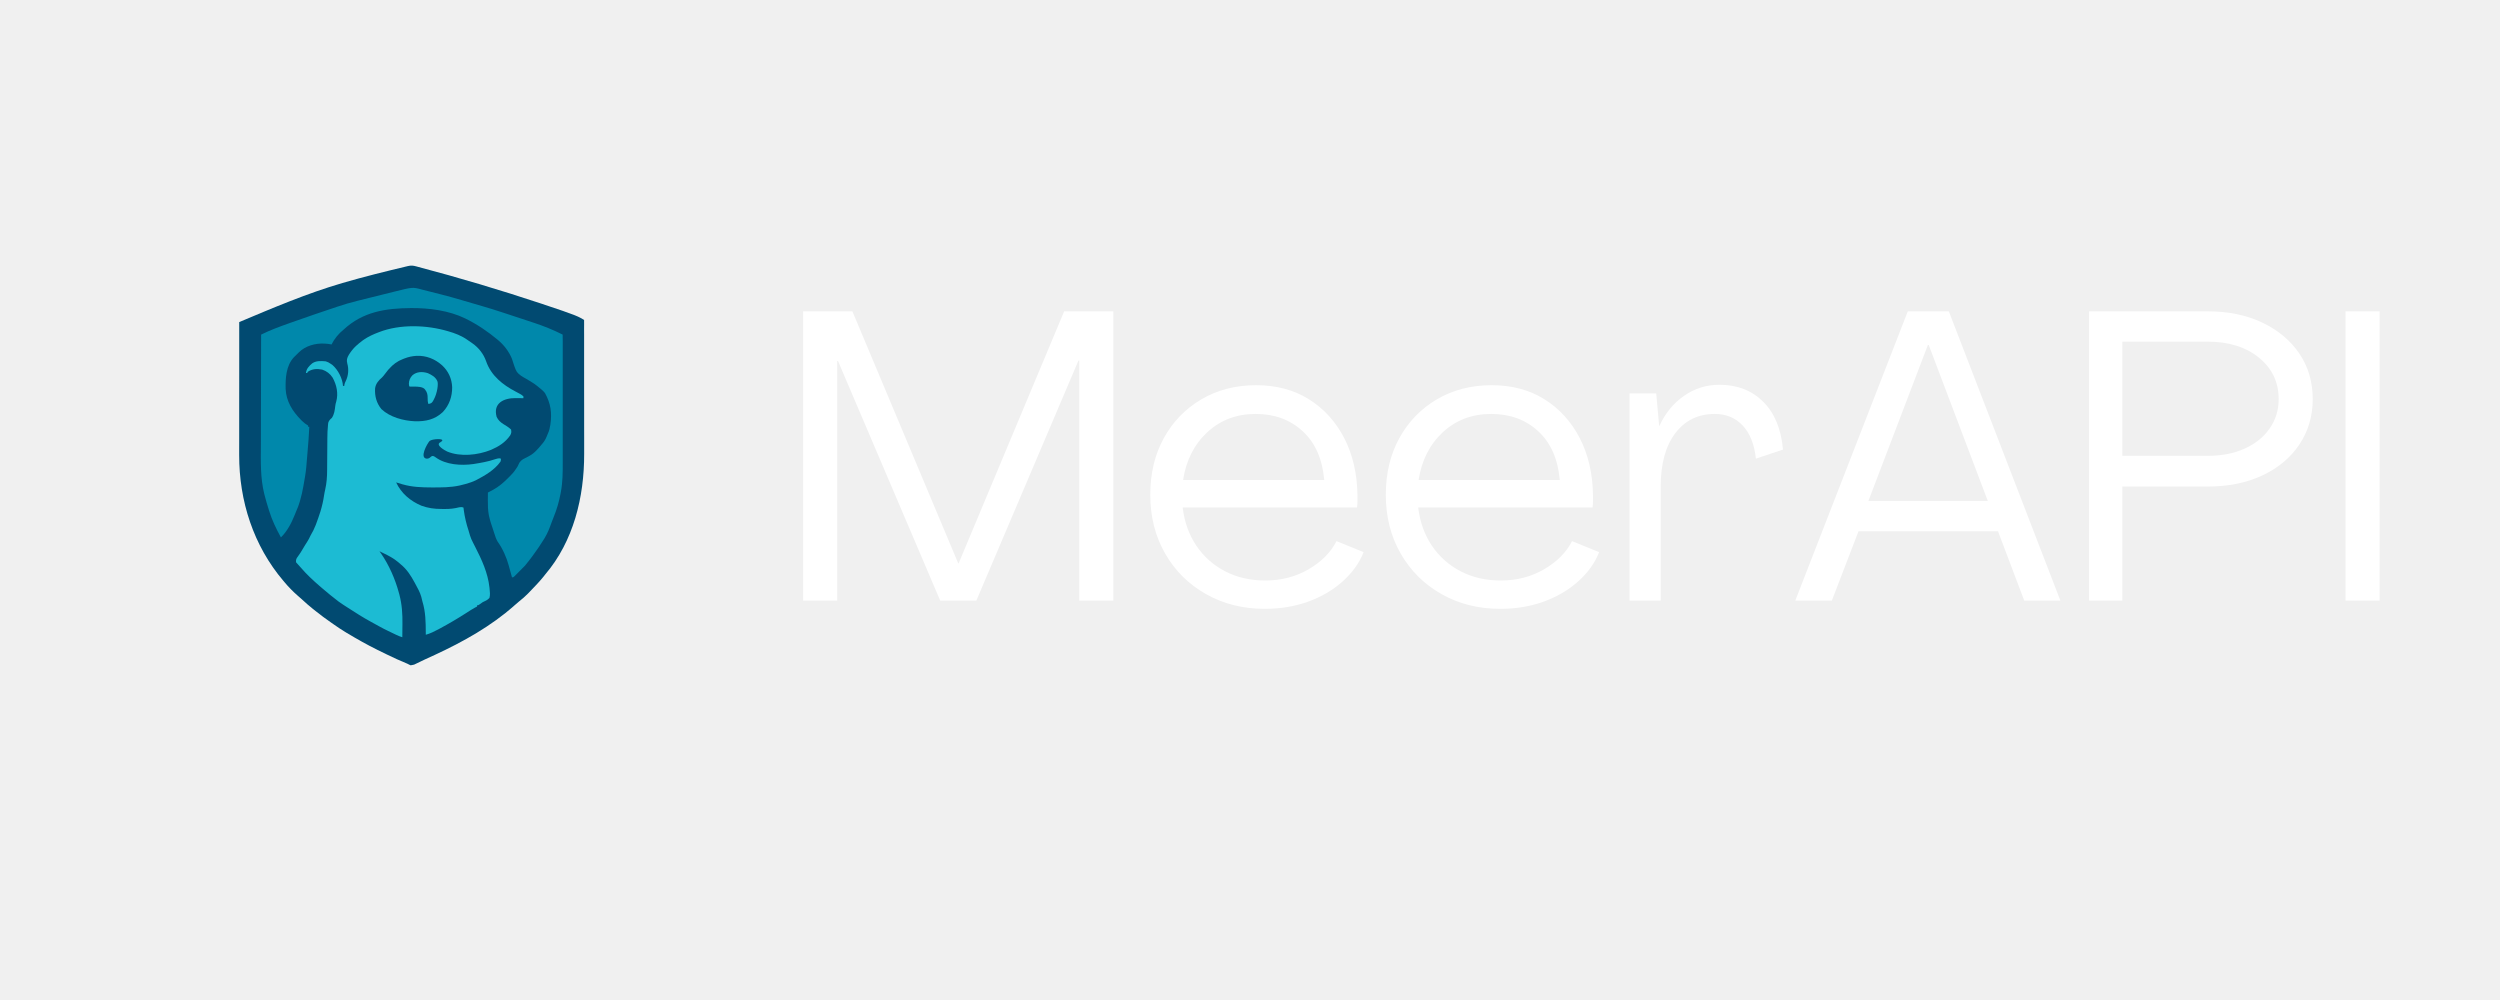
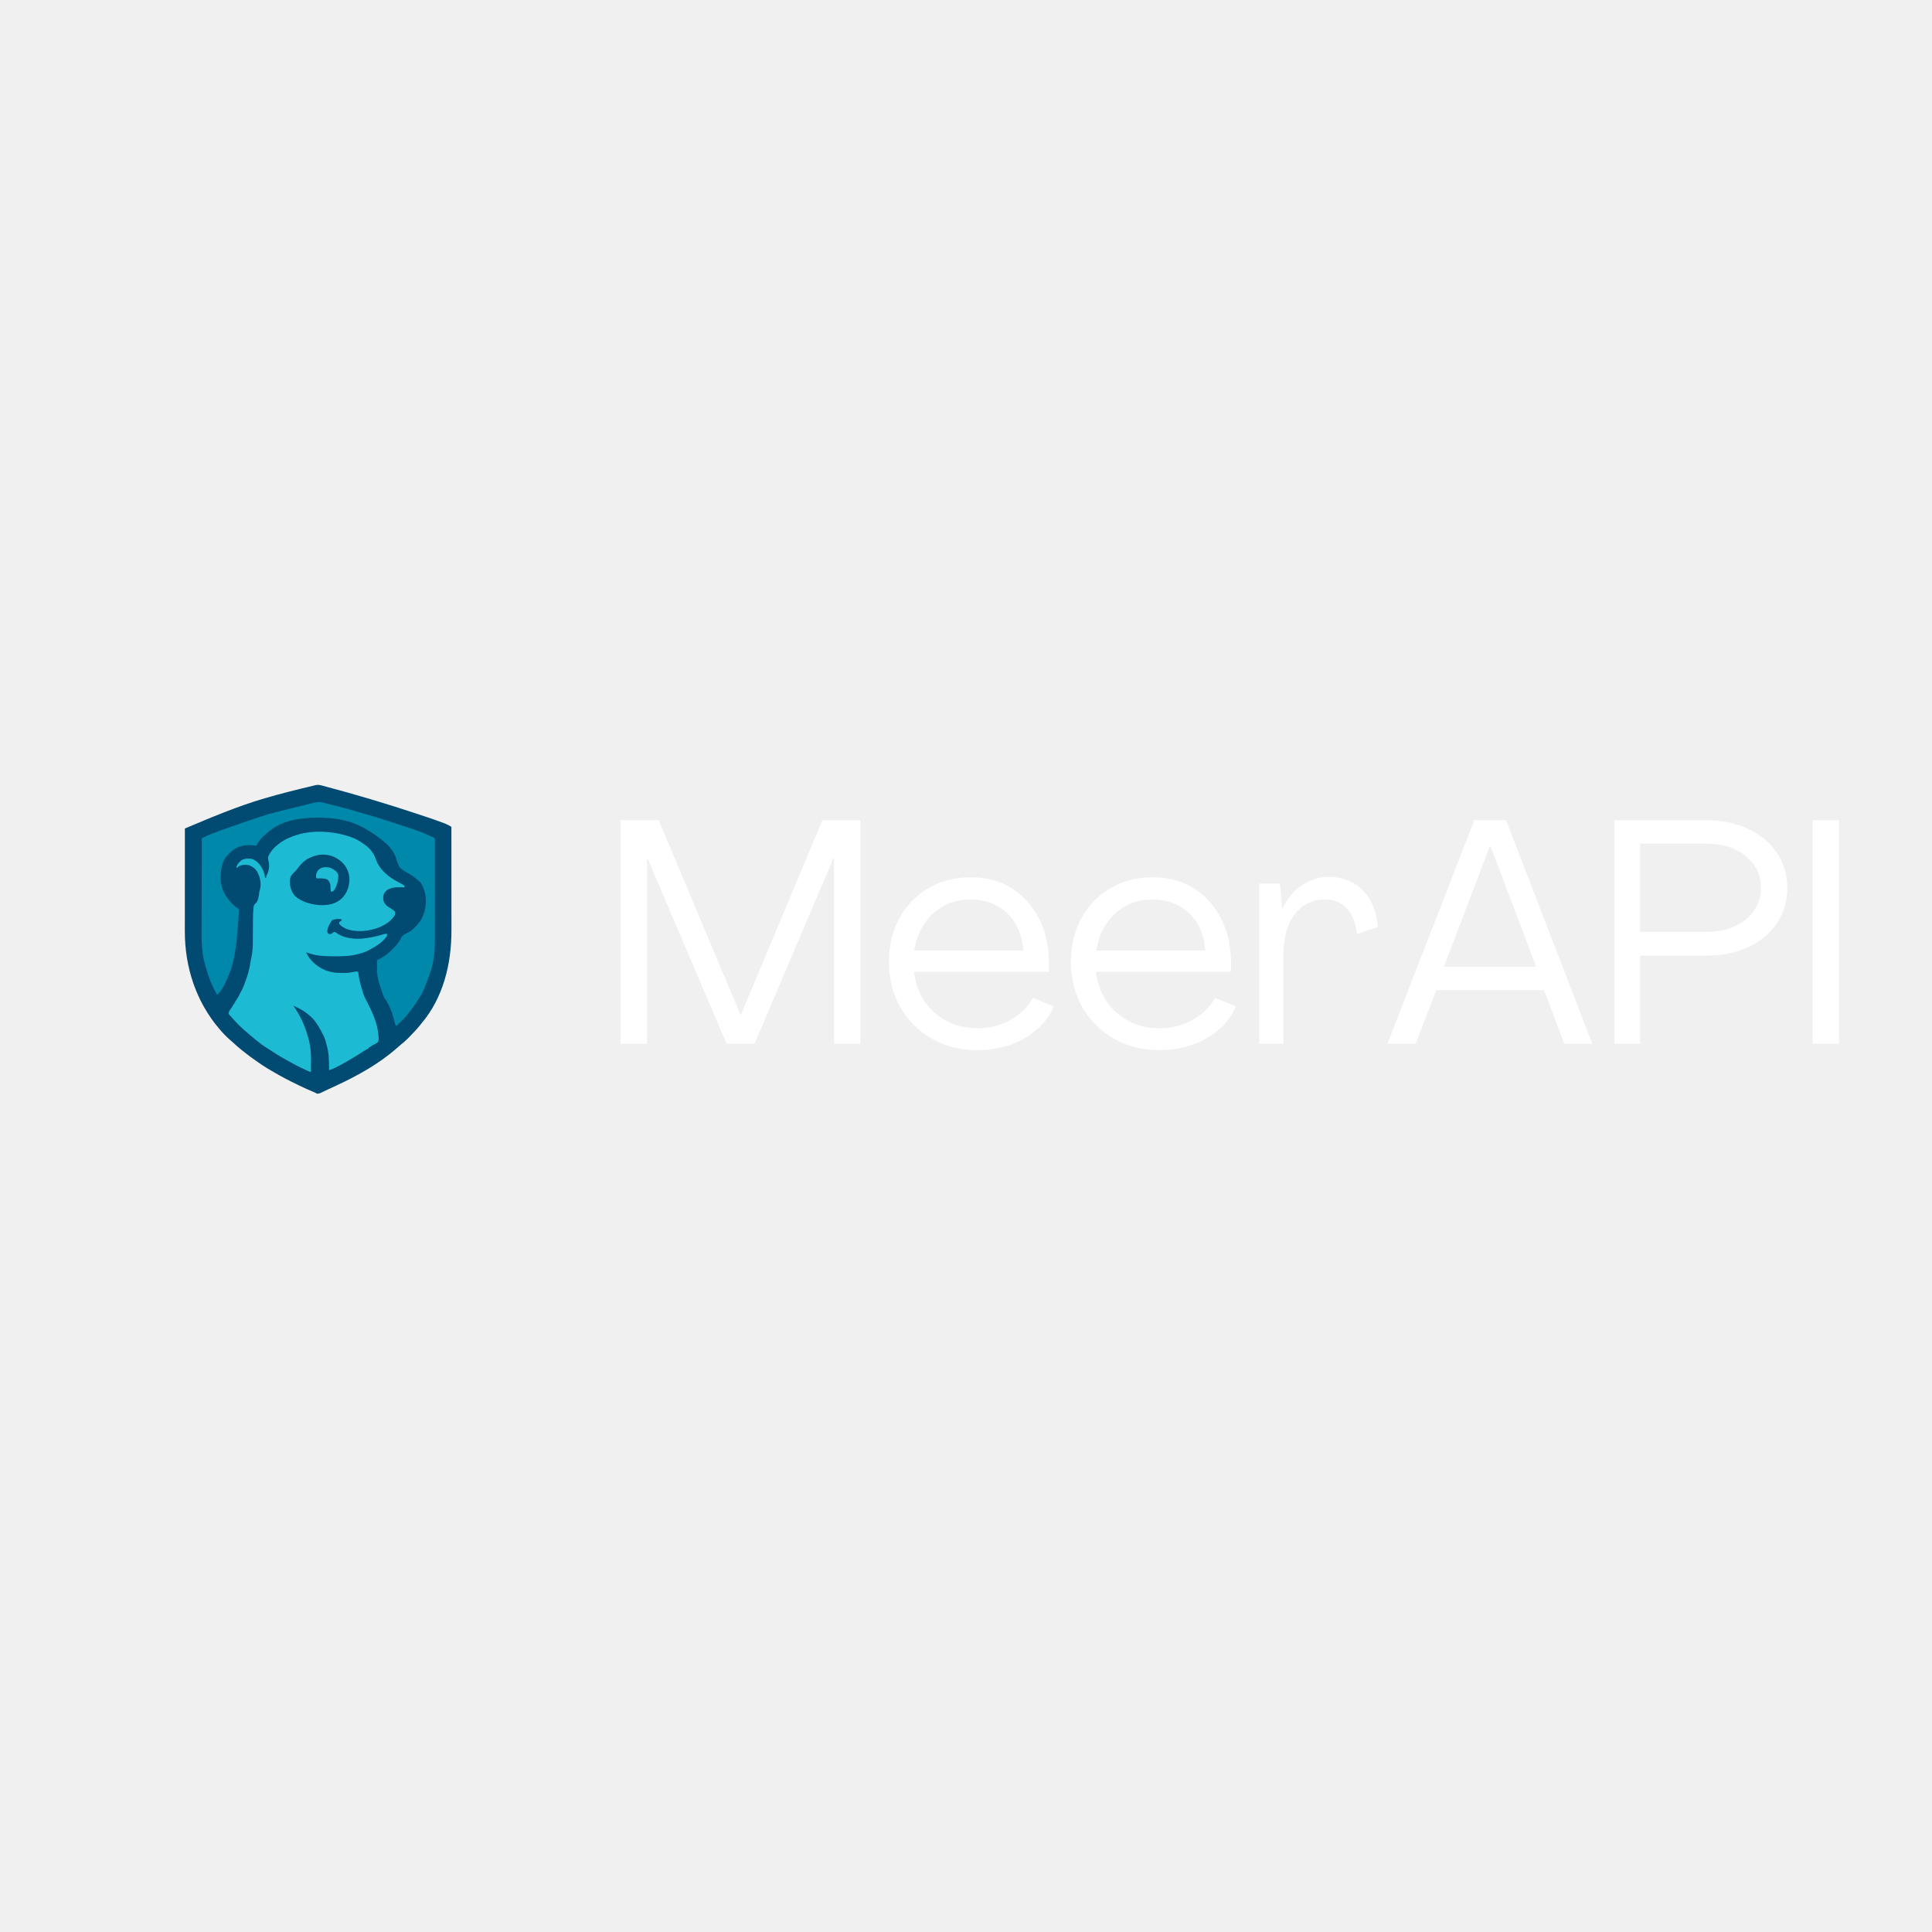
- <svg xmlns="http://www.w3.org/2000/svg" width="500" zoomAndPan="magnify" viewBox="0 0 375 150" height="200" preserveAspectRatio="xMidYMid meet" version="1.0">
+ <svg xmlns="http://www.w3.org/2000/svg" width="500" zoomAndPan="magnify" viewBox="0 0 375 375" height="500" preserveAspectRatio="xMidYMid meet" version="1.0">
  <defs>
    <g />
-     <clipPath id="727f89807c">
-       <path d="M 35.875 39.82 L 87.625 39.82 L 87.625 99.82 L 35.875 99.82 Z M 35.875 39.82 " clip-rule="nonzero" />
+     <clipPath id="e9369f07de">
+       <path d="M 35.875 152.32 L 87.625 152.32 L 87.625 212.32 L 35.875 212.32 Z M 35.875 152.32 " clip-rule="nonzero" />
    </clipPath>
-     <clipPath id="b1b283637f">
+     <clipPath id="857f63e589">
      <rect x="0" width="246" y="0" height="63" />
    </clipPath>
  </defs>
-   <g clip-path="url(#727f89807c)">
-     <path fill="#014a71" d="M 62.438 39.957 C 69.113 41.723 74.949 43.473 81.125 45.52 C 86.859 47.422 86.719 47.48 87.613 47.988 C 87.629 48.352 87.613 48.945 87.613 49.309 C 87.617 49.605 87.617 49.898 87.617 50.195 C 87.617 50.406 87.617 50.617 87.617 50.828 C 87.617 51.406 87.617 51.98 87.617 52.559 C 87.617 52.918 87.617 53.281 87.617 53.641 C 87.617 54.836 87.617 56.031 87.617 57.227 L 87.617 57.617 C 87.617 58.66 87.621 59.699 87.621 60.742 C 87.621 61.816 87.621 62.887 87.621 63.957 C 87.621 64.559 87.621 65.156 87.625 65.758 C 87.625 66.328 87.625 66.895 87.625 67.461 C 87.625 67.668 87.625 67.871 87.625 68.078 C 87.641 74.531 86.047 81.172 81.762 86.195 L 81.586 86.422 C 80.922 87.25 80.184 88.012 79.445 88.777 L 79.199 89.031 C 78.773 89.469 78.32 89.855 77.84 90.234 C 77.613 90.422 77.391 90.613 77.172 90.809 C 73.652 93.941 69.492 96.254 65.234 98.23 C 64.195 98.711 63.148 99.172 62.125 99.691 C 61.352 99.836 61.789 99.863 61.098 99.555 C 60.941 99.488 59.633 98.922 59.477 98.855 C 58.516 98.426 57.582 97.945 56.633 97.488 C 55.043 96.707 53.516 95.836 51.996 94.926 C 51.91 94.871 51.82 94.82 51.734 94.766 C 51.164 94.418 50.613 94.051 50.066 93.664 C 49.938 93.57 49.805 93.48 49.676 93.391 C 48.879 92.84 48.098 92.266 47.34 91.656 C 47.199 91.547 47.062 91.441 46.926 91.328 C 46.367 90.887 45.84 90.414 45.32 89.934 C 45.109 89.742 44.898 89.559 44.684 89.375 C 43.953 88.742 43.273 88.043 42.652 87.301 L 42.527 87.152 C 38.008 81.844 35.863 75.125 35.875 68.238 L 35.875 67.582 C 35.875 66.988 35.875 66.391 35.879 65.797 C 35.879 65.238 35.879 64.68 35.879 64.121 C 35.879 63.016 35.879 61.91 35.879 60.805 C 35.879 59.332 35.883 57.859 35.883 56.387 C 35.883 53.637 35.883 51.066 35.883 48.312 C 40.957 46.176 46.086 43.992 51.375 42.449 C 54.621 41.5 57.852 40.707 61.188 39.91 C 61.656 39.797 61.984 39.832 62.438 39.957 Z M 62.438 39.957 " fill-opacity="1" fill-rule="nonzero" />
+   <g clip-path="url(#e9369f07de)">
+     <path fill="#014a71" d="M 62.438 152.457 C 69.113 154.223 74.949 155.973 81.125 158.02 C 86.859 159.922 86.719 159.98 87.613 160.488 C 87.629 160.852 87.613 161.445 87.613 161.809 C 87.617 162.105 87.617 162.398 87.617 162.695 C 87.617 162.906 87.617 163.117 87.617 163.328 C 87.617 163.906 87.617 164.48 87.617 165.059 C 87.617 165.418 87.617 165.781 87.617 166.141 C 87.617 167.336 87.617 168.531 87.617 169.727 L 87.617 170.117 C 87.617 171.16 87.621 172.199 87.621 173.242 C 87.621 174.316 87.621 175.387 87.621 176.457 C 87.621 177.059 87.621 177.656 87.625 178.258 C 87.625 178.828 87.625 179.395 87.625 179.961 C 87.625 180.168 87.625 180.371 87.625 180.578 C 87.641 187.031 86.047 193.672 81.762 198.695 L 81.586 198.922 C 80.922 199.75 80.184 200.512 79.445 201.277 L 79.199 201.531 C 78.773 201.969 78.32 202.355 77.84 202.734 C 77.613 202.922 77.391 203.113 77.172 203.309 C 73.652 206.441 69.492 208.754 65.234 210.73 C 64.195 211.211 63.148 211.672 62.125 212.191 C 61.352 212.336 61.789 212.363 61.098 212.055 C 60.941 211.988 59.633 211.422 59.477 211.355 C 58.516 210.926 57.582 210.445 56.633 209.988 C 55.043 209.207 53.516 208.336 51.996 207.426 C 51.91 207.371 51.82 207.32 51.734 207.266 C 51.164 206.918 50.613 206.551 50.066 206.164 C 49.938 206.07 49.805 205.98 49.676 205.891 C 48.879 205.34 48.098 204.766 47.34 204.156 C 47.199 204.047 47.062 203.941 46.926 203.828 C 46.367 203.387 45.84 202.914 45.32 202.434 C 45.109 202.242 44.898 202.059 44.684 201.875 C 43.953 201.242 43.273 200.543 42.652 199.801 L 42.527 199.652 C 38.008 194.344 35.863 187.625 35.875 180.738 L 35.875 180.082 C 35.875 179.488 35.875 178.891 35.879 178.297 C 35.879 177.738 35.879 177.18 35.879 176.621 C 35.879 175.516 35.879 174.41 35.879 173.305 C 35.879 171.832 35.883 170.359 35.883 168.887 C 35.883 166.137 35.883 163.566 35.883 160.812 C 40.957 158.676 46.086 156.492 51.375 154.949 C 54.621 154 57.852 153.207 61.188 152.41 C 61.656 152.297 61.984 152.332 62.438 152.457 Z M 62.438 152.457 " fill-opacity="1" fill-rule="nonzero" />
  </g>
-   <path fill="#1cbbd3" d="M 67.207 49.684 C 68.242 49.977 69.234 50.355 70.117 50.984 C 70.359 51.156 70.605 51.324 70.852 51.492 C 71.809 52.16 72.547 53.105 72.926 54.211 C 73.676 56.355 75.406 57.723 77.355 58.742 C 77.535 58.84 77.715 58.934 77.895 59.031 C 78.125 59.152 78.328 59.27 78.512 59.453 L 78.512 59.73 L 78.348 59.727 C 78.012 59.723 77.676 59.719 77.34 59.715 C 75.559 59.699 73.934 60.477 74.492 62.52 C 74.965 63.566 75.938 63.711 76.66 64.43 C 76.73 64.801 76.711 64.984 76.523 65.316 C 75.777 66.375 74.809 66.98 73.641 67.484 C 71.672 68.277 69.062 68.555 67.078 67.73 C 66.77 67.586 65.23 66.746 66.047 66.344 L 66.277 66.18 C 66.742 65.723 64.828 65.809 64.434 66.152 C 64.062 66.574 62.852 68.738 64.043 68.805 C 64.727 68.773 64.617 68.047 65.348 68.602 C 66.883 69.73 69.188 69.867 71.02 69.605 C 72.109 69.43 73.234 69.242 74.277 68.879 C 74.578 68.777 74.773 68.73 75.086 68.762 C 75.152 68.965 75.176 68.879 75.086 69.223 C 74.18 70.508 72.77 71.309 71.406 72.027 C 70.898 72.277 70.375 72.445 69.836 72.598 C 69.547 72.684 69.258 72.754 68.965 72.82 C 67.578 73.129 66.168 73.117 64.758 73.117 C 63.215 73.109 61.852 73.07 60.375 72.648 C 60.055 72.559 59.738 72.461 59.422 72.359 C 60.172 73.992 61.566 75.168 63.223 75.859 C 64.223 76.215 65.117 76.34 66.18 76.344 C 66.367 76.344 66.559 76.348 66.746 76.348 C 67.496 76.355 68.16 76.281 68.883 76.094 C 69.145 76.047 69.281 76.047 69.523 76.137 L 69.562 76.477 C 69.707 77.559 69.945 78.57 70.289 79.605 C 70.359 79.836 70.426 80.066 70.492 80.297 C 70.613 80.695 70.77 81.051 70.965 81.418 C 71.031 81.547 71.098 81.676 71.16 81.801 L 71.266 82.008 C 72.258 83.938 73.184 85.938 73.418 88.121 L 73.438 88.316 C 73.488 88.77 73.539 89.242 73.418 89.688 C 73.125 90.012 72.793 90.156 72.395 90.332 C 72.266 90.418 72.141 90.508 72.02 90.602 C 71.746 90.793 71.746 90.793 71.562 90.793 L 71.562 90.977 L 71.242 91.145 C 70.816 91.379 70.41 91.641 70.004 91.906 C 68.68 92.762 67.324 93.555 65.938 94.301 L 65.77 94.391 C 65.148 94.727 64.551 95.02 63.871 95.215 L 63.867 94.953 C 63.859 93.34 63.848 91.789 63.367 90.234 C 63.297 90 63.246 89.758 63.191 89.52 C 62.996 88.828 62.633 88.195 62.293 87.566 L 62.199 87.391 C 61.625 86.332 61.02 85.375 60.07 84.617 C 59.961 84.523 59.848 84.426 59.738 84.328 C 59.039 83.738 58.297 83.355 57.473 82.957 C 57.289 82.867 57.102 82.773 56.918 82.684 L 57.094 82.93 C 58.367 84.766 59.266 86.824 59.848 88.973 L 59.902 89.168 C 60.301 90.672 60.387 92.113 60.367 93.664 C 60.363 93.848 60.363 94.039 60.359 94.223 C 60.359 94.68 60.355 95.133 60.348 95.586 C 60.02 95.48 59.711 95.371 59.402 95.211 C 59.012 95.012 58.617 94.824 58.219 94.641 C 57.324 94.223 56.488 93.723 55.621 93.258 C 54.414 92.605 53.336 91.902 52.219 91.184 C 51.738 90.875 51.258 90.574 50.801 90.242 C 50.293 89.867 48.703 88.586 48.301 88.211 C 48.18 88.109 48.059 88.004 47.941 87.902 C 46.949 87.043 46 86.164 45.148 85.168 L 45.004 85.008 C 44.75 84.715 44.641 84.617 44.406 84.34 C 44.371 83.949 44.445 83.777 44.684 83.473 C 44.977 83.078 45.227 82.68 45.469 82.254 C 45.832 81.609 46.285 81.035 46.574 80.344 C 46.891 79.824 47.152 79.281 47.371 78.719 C 47.57 78.211 47.949 77.102 48.062 76.734 C 48.309 75.918 48.496 75.113 48.617 74.266 C 48.66 74 48.703 73.742 48.77 73.48 C 49.004 72.469 49.07 71.48 49.07 70.445 C 49.074 70.211 49.074 69.973 49.074 69.734 C 49.082 69.23 49.086 68.727 49.086 68.223 C 49.09 67.637 49.094 67.051 49.098 66.465 C 49.102 66.234 49.102 66.004 49.102 65.773 C 49.109 65.098 49.125 64.426 49.199 63.754 L 49.234 63.426 C 49.34 63.07 49.508 62.922 49.781 62.68 C 50.145 62.129 50.219 61.52 50.293 60.875 C 50.34 60.559 50.34 60.559 50.434 60.246 C 50.77 59.004 50.504 57.762 49.898 56.652 C 49.523 56.07 48.996 55.66 48.328 55.441 C 47.539 55.281 46.848 55.324 46.168 55.766 L 46.074 55.949 L 45.891 55.949 C 45.965 55.305 46.352 54.91 46.828 54.504 C 47.438 54.086 48.148 54.141 48.855 54.199 C 49.141 54.281 49.355 54.395 49.598 54.566 L 49.875 54.754 C 50.719 55.5 51.375 56.762 51.449 57.887 L 51.637 57.887 L 51.664 57.691 C 51.73 57.426 51.73 57.426 51.859 57.168 C 52.258 56.359 52.34 55.395 52.094 54.527 C 51.949 53.984 52.066 53.676 52.336 53.203 C 52.637 52.727 52.984 52.277 53.398 51.895 C 53.676 51.637 54.125 51.262 54.375 51.09 L 54.59 50.938 C 55.266 50.48 55.969 50.156 56.734 49.867 L 56.906 49.801 C 60.016 48.602 64.016 48.734 67.207 49.684 Z M 67.207 49.684 " fill-opacity="1" fill-rule="nonzero" />
-   <path fill="#0088ab" d="M 63.203 43.414 C 65.215 43.93 67.168 44.391 69.23 45.012 C 71.367 45.652 73.379 46.191 75.609 46.941 C 77.117 47.445 78.621 47.945 80.133 48.434 C 81.559 48.902 83.062 49.516 84.398 50.191 C 84.41 50.543 84.41 50.895 84.41 51.242 C 84.414 52.289 84.41 53.332 84.41 54.375 C 84.41 54.957 84.41 55.539 84.41 56.117 C 84.41 57.16 84.41 58.199 84.41 59.242 C 84.41 60.18 84.41 61.121 84.41 62.062 C 84.41 63.156 84.41 64.25 84.41 65.344 C 84.41 65.922 84.41 66.5 84.41 67.078 C 84.41 67.625 84.41 68.168 84.41 68.715 C 84.41 68.914 84.41 69.113 84.41 69.312 C 84.414 70.809 84.41 72.297 84.133 73.773 L 84.082 74.047 C 83.852 75.277 83.516 76.43 83.039 77.59 C 82.926 77.867 82.816 78.141 82.715 78.422 C 82.422 79.25 82.129 80.004 81.672 80.75 C 81.125 81.648 80.578 82.445 79.961 83.285 L 79.84 83.453 C 79.5 83.918 79.125 84.391 78.746 84.852 C 78.43 85.172 77.453 86.156 77.129 86.48 C 76.984 86.602 76.984 86.602 76.797 86.602 C 76.707 86.273 76.617 85.945 76.527 85.617 L 76.449 85.336 C 76.398 85.16 76.352 84.988 76.305 84.812 C 76.016 83.691 75.363 82.223 74.672 81.289 C 74.426 80.887 74.293 80.477 74.152 80.027 L 74.07 79.777 C 74.016 79.613 73.961 79.445 73.91 79.281 C 73.836 79.055 73.762 78.832 73.684 78.605 C 73.574 78.277 73.48 77.945 73.406 77.609 L 73.336 77.32 C 73.184 76.551 73.172 75.816 73.176 75.035 L 73.18 74.699 C 73.18 74.426 73.184 74.152 73.184 73.883 L 73.949 73.48 C 74.789 73.035 75.578 72.348 76.242 71.672 C 76.348 71.559 76.457 71.453 76.566 71.348 C 76.859 71.059 77.133 70.746 77.363 70.379 C 77.512 70.195 77.527 70.121 77.641 69.965 C 77.664 69.895 77.691 69.871 77.73 69.777 C 77.953 69.203 78.227 68.98 78.773 68.715 C 79.328 68.441 79.848 68.176 80.293 67.734 C 80.664 67.363 81.023 66.969 81.336 66.57 C 81.754 66.117 81.949 65.633 82.172 65.059 C 82.391 64.629 82.48 64.168 82.555 63.695 C 82.812 61.91 82.613 60.52 81.746 58.957 C 81.398 58.512 80.93 58.203 80.508 57.844 C 80.098 57.492 79.598 57.25 79.336 57.066 C 78.816 56.723 78.223 56.492 77.77 56.047 C 77.562 55.84 77.484 55.746 77.355 55.445 C 77.098 54.848 76.992 54.391 76.797 53.836 C 76.355 52.73 75.578 51.73 74.668 50.977 C 73.133 49.703 71.586 48.652 69.797 47.773 C 67.344 46.57 64.359 46.191 61.652 46.211 C 57.863 46.238 54.449 46.746 51.551 49.434 C 50.812 50.02 50.145 50.824 49.734 51.668 C 48.344 51.391 46.902 51.512 45.66 52.219 C 45.016 52.578 44.613 53.102 44.09 53.582 C 42.91 54.844 42.805 56.723 42.848 58.352 C 42.934 60.211 43.879 61.699 45.16 62.992 L 45.316 63.148 C 45.598 63.43 45.871 63.633 46.215 63.836 L 46.215 64.02 L 46.398 64.02 C 46.336 65.324 46.234 66.625 46.121 67.93 C 46.059 68.656 46 69.379 45.938 70.102 C 45.852 71.062 45.668 72 45.504 72.945 C 45.379 73.668 45.215 74.371 45.016 75.074 L 44.945 75.316 C 44.812 75.781 44.645 76.215 44.445 76.652 C 44.352 76.852 44.273 77.055 44.199 77.258 C 43.727 78.441 43.062 79.727 42.137 80.609 C 41.43 79.324 40.816 78.051 40.375 76.645 C 40.105 75.812 39.867 74.969 39.645 74.117 C 39.031 71.656 39.121 69.145 39.133 66.629 C 39.137 66.051 39.137 65.469 39.137 64.891 C 39.137 63.922 39.141 62.953 39.141 61.98 C 39.148 60.613 39.148 59.242 39.152 57.871 C 39.156 55.312 39.164 52.754 39.168 50.191 C 40.594 49.477 42.074 48.949 43.578 48.414 C 45.914 47.578 48.258 46.789 50.609 46 C 51.594 45.672 52.574 45.383 53.578 45.133 C 55.426 44.676 57.273 44.215 59.121 43.754 C 61.891 43.062 61.891 43.062 63.203 43.41 Z M 63.203 43.414 " fill-opacity="1" fill-rule="nonzero" />
-   <path fill="#014a71" d="M 62.48 53.375 C 63.949 53.32 65.246 53.84 66.328 54.809 C 67.262 55.688 67.773 56.793 67.824 58.078 C 67.836 59.477 67.395 60.77 66.426 61.805 C 65.211 62.945 63.848 63.23 62.242 63.191 C 60.512 63.117 58.492 62.578 57.207 61.363 C 56.469 60.453 56.199 59.426 56.262 58.277 C 56.34 57.582 56.785 57.055 57.301 56.621 C 57.637 56.289 57.867 55.891 58.188 55.523 L 58.34 55.352 C 58.953 54.66 59.582 54.184 60.453 53.852 L 60.707 53.754 C 61.305 53.523 61.848 53.418 62.48 53.375 Z M 62.48 53.375 " fill-opacity="1" fill-rule="nonzero" />
-   <path fill="#1dbcd4" d="M 64.188 55.977 C 64.789 56.262 65.273 56.516 65.578 57.117 C 65.809 57.484 65.582 59.02 65.07 59.93 C 65.035 59.992 65.004 60.055 64.973 60.117 C 64.824 60.375 64.73 60.473 64.441 60.562 L 64.234 60.574 C 64.164 60.285 64.141 60.051 64.148 59.75 C 64.152 59.227 64.094 58.863 63.773 58.453 C 63.492 57.992 62.551 57.988 62.184 57.992 C 61.941 57.996 61.699 57.996 61.453 57.992 C 61.363 57.902 61.363 57.902 61.332 57.574 C 61.34 57.066 61.516 56.648 61.875 56.281 C 62.527 55.727 63.391 55.719 64.188 55.977 Z M 64.188 55.977 " fill-opacity="1" fill-rule="nonzero" />
-   <g transform="matrix(1, 0, 0, 1, 116, 43)">
-     <g clip-path="url(#b1b283637f)">
+   <path fill="#1cbbd3" d="M 67.207 162.184 C 68.242 162.477 69.234 162.855 70.117 163.484 C 70.359 163.656 70.605 163.824 70.852 163.992 C 71.809 164.66 72.547 165.605 72.926 166.711 C 73.676 168.855 75.406 170.223 77.355 171.242 C 77.535 171.34 77.715 171.434 77.895 171.531 C 78.125 171.652 78.328 171.77 78.512 171.953 L 78.512 172.23 L 78.348 172.227 C 78.012 172.223 77.676 172.219 77.34 172.215 C 75.559 172.199 73.934 172.977 74.492 175.02 C 74.965 176.066 75.938 176.211 76.66 176.93 C 76.73 177.301 76.711 177.484 76.523 177.816 C 75.777 178.875 74.809 179.48 73.641 179.984 C 71.672 180.773 69.062 181.055 67.078 180.23 C 66.77 180.086 65.23 179.246 66.047 178.844 L 66.277 178.68 C 66.742 178.223 64.828 178.309 64.434 178.652 C 64.062 179.074 62.852 181.238 64.043 181.305 C 64.727 181.273 64.617 180.547 65.348 181.102 C 66.883 182.23 69.188 182.367 71.02 182.105 C 72.109 181.93 73.234 181.742 74.277 181.379 C 74.578 181.277 74.773 181.23 75.086 181.262 C 75.152 181.465 75.176 181.379 75.086 181.723 C 74.18 183.008 72.77 183.809 71.406 184.527 C 70.898 184.777 70.375 184.945 69.836 185.098 C 69.547 185.184 69.258 185.254 68.965 185.32 C 67.578 185.629 66.168 185.617 64.758 185.617 C 63.215 185.609 61.852 185.57 60.375 185.148 C 60.055 185.059 59.738 184.961 59.422 184.859 C 60.172 186.492 61.566 187.668 63.223 188.359 C 64.223 188.715 65.117 188.84 66.18 188.844 C 66.367 188.844 66.559 188.848 66.746 188.848 C 67.496 188.855 68.16 188.781 68.883 188.594 C 69.145 188.547 69.281 188.547 69.523 188.637 L 69.562 188.977 C 69.707 190.059 69.945 191.07 70.289 192.105 C 70.359 192.336 70.426 192.566 70.492 192.797 C 70.613 193.195 70.77 193.551 70.965 193.918 C 71.031 194.047 71.098 194.176 71.16 194.301 L 71.266 194.508 C 72.258 196.438 73.184 198.438 73.418 200.617 L 73.438 200.816 C 73.488 201.27 73.539 201.742 73.418 202.188 C 73.125 202.512 72.793 202.656 72.395 202.832 C 72.266 202.918 72.141 203.008 72.02 203.102 C 71.746 203.293 71.746 203.293 71.562 203.293 L 71.562 203.477 L 71.242 203.645 C 70.816 203.879 70.41 204.141 70.004 204.406 C 68.68 205.262 67.324 206.055 65.938 206.801 L 65.77 206.891 C 65.148 207.227 64.551 207.52 63.871 207.715 L 63.867 207.449 C 63.859 205.84 63.848 204.289 63.367 202.734 C 63.297 202.5 63.246 202.258 63.191 202.02 C 62.996 201.328 62.633 200.695 62.293 200.066 L 62.199 199.891 C 61.625 198.832 61.02 197.875 60.07 197.117 C 59.961 197.023 59.848 196.926 59.738 196.828 C 59.039 196.238 58.297 195.855 57.473 195.457 C 57.289 195.367 57.102 195.273 56.918 195.184 L 57.094 195.43 C 58.367 197.266 59.266 199.324 59.848 201.473 L 59.902 201.668 C 60.301 203.172 60.387 204.613 60.367 206.164 C 60.363 206.348 60.363 206.539 60.359 206.723 C 60.359 207.18 60.355 207.633 60.348 208.086 C 60.02 207.98 59.711 207.871 59.402 207.711 C 59.012 207.512 58.617 207.324 58.219 207.141 C 57.324 206.723 56.488 206.223 55.621 205.758 C 54.414 205.105 53.336 204.402 52.219 203.684 C 51.738 203.375 51.258 203.074 50.801 202.742 C 50.293 202.367 48.703 201.086 48.301 200.711 C 48.18 200.609 48.059 200.504 47.941 200.402 C 46.949 199.543 46 198.664 45.148 197.668 L 45.004 197.508 C 44.75 197.215 44.641 197.117 44.406 196.84 C 44.371 196.449 44.445 196.277 44.684 195.973 C 44.977 195.578 45.227 195.18 45.469 194.754 C 45.832 194.109 46.285 193.535 46.574 192.844 C 46.891 192.324 47.152 191.781 47.371 191.219 C 47.57 190.711 47.949 189.602 48.062 189.234 C 48.309 188.418 48.496 187.613 48.617 186.766 C 48.66 186.5 48.703 186.242 48.77 185.98 C 49.004 184.969 49.07 183.98 49.07 182.945 C 49.074 182.711 49.074 182.473 49.074 182.234 C 49.082 181.73 49.086 181.227 49.086 180.723 C 49.09 180.137 49.094 179.551 49.098 178.965 C 49.102 178.734 49.102 178.504 49.102 178.273 C 49.109 177.598 49.125 176.926 49.199 176.254 L 49.234 175.926 C 49.34 175.57 49.508 175.422 49.781 175.18 C 50.145 174.629 50.219 174.02 50.293 173.375 C 50.34 173.059 50.34 173.059 50.434 172.746 C 50.77 171.504 50.504 170.262 49.898 169.152 C 49.523 168.57 48.996 168.16 48.328 167.941 C 47.539 167.781 46.848 167.824 46.168 168.266 L 46.074 168.449 L 45.891 168.449 C 45.965 167.805 46.352 167.41 46.828 167.004 C 47.438 166.586 48.148 166.641 48.855 166.699 C 49.141 166.781 49.355 166.895 49.598 167.066 L 49.875 167.254 C 50.719 168 51.375 169.262 51.449 170.387 L 51.637 170.387 L 51.664 170.191 C 51.73 169.926 51.73 169.926 51.859 169.668 C 52.258 168.859 52.34 167.895 52.094 167.027 C 51.949 166.484 52.066 166.176 52.336 165.703 C 52.637 165.227 52.984 164.777 53.398 164.395 C 53.676 164.137 54.125 163.762 54.375 163.59 L 54.59 163.438 C 55.266 162.98 55.969 162.656 56.734 162.367 L 56.906 162.301 C 60.016 161.102 64.016 161.234 67.207 162.184 Z M 67.207 162.184 " fill-opacity="1" fill-rule="nonzero" />
+   <path fill="#0088ab" d="M 63.203 155.914 C 65.215 156.43 67.168 156.891 69.23 157.512 C 71.367 158.152 73.379 158.691 75.609 159.441 C 77.117 159.945 78.621 160.445 80.133 160.934 C 81.559 161.402 83.062 162.016 84.398 162.691 C 84.41 163.043 84.41 163.395 84.41 163.742 C 84.414 164.789 84.41 165.832 84.41 166.875 C 84.41 167.457 84.41 168.039 84.41 168.617 C 84.41 169.66 84.41 170.699 84.41 171.742 C 84.41 172.68 84.41 173.621 84.41 174.562 C 84.41 175.656 84.41 176.75 84.41 177.844 C 84.41 178.422 84.41 179 84.41 179.578 C 84.41 180.125 84.41 180.668 84.41 181.215 C 84.41 181.414 84.41 181.613 84.41 181.812 C 84.414 183.309 84.41 184.797 84.133 186.273 L 84.082 186.547 C 83.852 187.777 83.516 188.93 83.039 190.09 C 82.926 190.367 82.816 190.641 82.715 190.922 C 82.422 191.75 82.129 192.504 81.672 193.25 C 81.125 194.148 80.578 194.945 79.961 195.785 L 79.84 195.953 C 79.5 196.418 79.125 196.891 78.746 197.352 C 78.43 197.672 77.453 198.656 77.129 198.98 C 76.984 199.102 76.984 199.102 76.797 199.102 C 76.707 198.773 76.617 198.445 76.527 198.117 L 76.449 197.836 C 76.398 197.66 76.352 197.488 76.305 197.312 C 76.016 196.191 75.363 194.723 74.672 193.789 C 74.426 193.387 74.293 192.977 74.152 192.527 L 74.07 192.277 C 74.016 192.113 73.961 191.945 73.91 191.781 C 73.836 191.555 73.762 191.332 73.684 191.105 C 73.574 190.777 73.48 190.445 73.406 190.109 L 73.336 189.82 C 73.184 189.051 73.172 188.316 73.176 187.531 L 73.18 187.199 C 73.18 186.926 73.184 186.652 73.184 186.383 L 73.949 185.98 C 74.789 185.535 75.578 184.848 76.242 184.172 C 76.348 184.059 76.457 183.953 76.566 183.848 C 76.859 183.559 77.133 183.246 77.363 182.879 C 77.512 182.695 77.527 182.621 77.641 182.465 C 77.664 182.395 77.691 182.371 77.73 182.277 C 77.953 181.703 78.227 181.48 78.773 181.215 C 79.328 180.941 79.848 180.676 80.293 180.234 C 80.664 179.863 81.023 179.469 81.336 179.07 C 81.754 178.617 81.949 178.133 82.172 177.559 C 82.391 177.129 82.48 176.668 82.555 176.195 C 82.812 174.41 82.613 173.02 81.746 171.457 C 81.398 171.012 80.93 170.703 80.508 170.344 C 80.098 169.992 79.598 169.75 79.336 169.566 C 78.816 169.223 78.223 168.992 77.77 168.547 C 77.562 168.34 77.484 168.246 77.355 167.945 C 77.098 167.348 76.992 166.891 76.797 166.336 C 76.355 165.23 75.578 164.23 74.668 163.477 C 73.133 162.203 71.586 161.152 69.797 160.273 C 67.344 159.07 64.359 158.691 61.652 158.711 C 57.863 158.738 54.449 159.246 51.551 161.934 C 50.812 162.52 50.145 163.324 49.734 164.168 C 48.344 163.891 46.902 164.012 45.66 164.719 C 45.016 165.078 44.613 165.602 44.09 166.082 C 42.91 167.344 42.805 169.223 42.848 170.852 C 42.934 172.711 43.879 174.199 45.16 175.492 L 45.316 175.648 C 45.598 175.93 45.871 176.133 46.215 176.336 L 46.215 176.52 L 46.398 176.52 C 46.336 177.824 46.234 179.125 46.121 180.43 C 46.059 181.156 46 181.879 45.938 182.602 C 45.852 183.562 45.668 184.5 45.504 185.445 C 45.379 186.168 45.215 186.871 45.016 187.574 L 44.945 187.816 C 44.812 188.281 44.645 188.715 44.445 189.152 C 44.352 189.352 44.273 189.555 44.199 189.758 C 43.727 190.941 43.062 192.227 42.137 193.109 C 41.43 191.824 40.816 190.551 40.375 189.145 C 40.105 188.312 39.867 187.469 39.645 186.617 C 39.031 184.156 39.121 181.645 39.133 179.129 C 39.137 178.551 39.137 177.969 39.137 177.391 C 39.137 176.422 39.141 175.453 39.141 174.48 C 39.148 173.113 39.148 171.742 39.152 170.371 C 39.156 167.812 39.164 165.254 39.168 162.691 C 40.594 161.977 42.074 161.449 43.578 160.914 C 45.914 160.078 48.258 159.289 50.609 158.5 C 51.594 158.172 52.574 157.883 53.578 157.633 C 55.426 157.176 57.273 156.715 59.121 156.254 C 61.891 155.562 61.891 155.562 63.203 155.91 Z M 63.203 155.914 " fill-opacity="1" fill-rule="nonzero" />
+   <path fill="#014a71" d="M 62.48 165.875 C 63.949 165.82 65.246 166.34 66.328 167.309 C 67.262 168.188 67.773 169.293 67.824 170.578 C 67.836 171.977 67.395 173.27 66.426 174.305 C 65.211 175.445 63.848 175.73 62.242 175.691 C 60.512 175.617 58.492 175.078 57.207 173.863 C 56.469 172.953 56.199 171.926 56.262 170.777 C 56.34 170.082 56.785 169.555 57.301 169.121 C 57.637 168.789 57.867 168.391 58.188 168.023 L 58.34 167.852 C 58.953 167.16 59.582 166.684 60.453 166.352 L 60.707 166.254 C 61.305 166.023 61.848 165.918 62.48 165.875 Z M 62.48 165.875 " fill-opacity="1" fill-rule="nonzero" />
+   <path fill="#1dbcd4" d="M 64.188 168.477 C 64.789 168.762 65.273 169.016 65.578 169.617 C 65.809 169.984 65.582 171.52 65.07 172.43 C 65.035 172.492 65.004 172.555 64.973 172.617 C 64.824 172.875 64.73 172.973 64.441 173.062 L 64.234 173.074 C 64.164 172.785 64.141 172.551 64.148 172.25 C 64.152 171.727 64.094 171.363 63.773 170.953 C 63.492 170.492 62.551 170.488 62.184 170.492 C 61.941 170.496 61.699 170.496 61.453 170.492 C 61.363 170.402 61.363 170.402 61.332 170.074 C 61.34 169.566 61.516 169.148 61.875 168.781 C 62.527 168.227 63.391 168.219 64.188 168.477 Z M 64.188 168.477 " fill-opacity="1" fill-rule="nonzero" />
+   <g transform="matrix(1, 0, 0, 1, 116, 156)">
+     <g clip-path="url(#857f63e589)">
      <g fill="#ffffff" fill-opacity="1">
-         <g transform="translate(0.78087, 47.0913)">
+         <g transform="translate(0.78087, 46.59131)">
          <g>
            <path d="M 3.688 0 L 3.688 -43.391 L 11.078 -43.391 L 26.953 -5.594 L 27.016 -5.594 L 42.844 -43.391 L 50.219 -43.391 L 50.219 0 L 45.109 0 L 45.109 -36 L 44.984 -36 L 29.672 0 L 24.25 0 L 8.922 -35.938 L 8.797 -35.938 L 8.797 0 Z M 3.688 0 " />
          </g>
        </g>
      </g>
      <g fill="#ffffff" fill-opacity="1">
-         <g transform="translate(54.69771, 47.0913)">
+         <g transform="translate(54.69771, 46.59131)">
          <g>
            <path d="M 19.016 1.234 C 15.734 1.234 12.789 0.492 10.188 -0.984 C 7.582 -2.461 5.539 -4.492 4.062 -7.078 C 2.582 -9.66 1.844 -12.594 1.844 -15.875 C 1.844 -19.082 2.52 -21.914 3.875 -24.375 C 5.227 -26.832 7.102 -28.77 9.5 -30.188 C 11.906 -31.602 14.645 -32.312 17.719 -32.312 C 20.758 -32.312 23.406 -31.602 25.656 -30.188 C 27.914 -28.77 29.68 -26.82 30.953 -24.344 C 32.223 -21.863 32.879 -19.02 32.922 -15.812 C 32.922 -15.531 32.922 -15.234 32.922 -14.922 C 32.922 -14.617 32.898 -14.301 32.859 -13.969 L 6.703 -13.969 C 6.953 -11.832 7.629 -9.93 8.734 -8.266 C 9.848 -6.609 11.297 -5.316 13.078 -4.391 C 14.859 -3.473 16.859 -3.016 19.078 -3.016 C 21.492 -3.016 23.664 -3.578 25.594 -4.703 C 27.531 -5.836 28.926 -7.242 29.781 -8.922 L 33.844 -7.266 C 33.188 -5.617 32.129 -4.148 30.672 -2.859 C 29.223 -1.566 27.504 -0.562 25.516 0.156 C 23.523 0.875 21.359 1.234 19.016 1.234 Z M 6.766 -18.094 L 27.938 -18.094 C 27.656 -21.25 26.578 -23.688 24.703 -25.406 C 22.836 -27.133 20.488 -28 17.656 -28 C 14.789 -28 12.375 -27.086 10.406 -25.266 C 8.438 -23.441 7.223 -21.051 6.766 -18.094 Z M 6.766 -18.094 " />
          </g>
        </g>
      </g>
      <g fill="#ffffff" fill-opacity="1">
-         <g transform="translate(90.02678, 47.0913)">
+         <g transform="translate(90.02678, 46.59131)">
          <g>
            <path d="M 19.016 1.234 C 15.734 1.234 12.789 0.492 10.188 -0.984 C 7.582 -2.461 5.539 -4.492 4.062 -7.078 C 2.582 -9.66 1.844 -12.594 1.844 -15.875 C 1.844 -19.082 2.52 -21.914 3.875 -24.375 C 5.227 -26.832 7.102 -28.77 9.5 -30.188 C 11.906 -31.602 14.645 -32.312 17.719 -32.312 C 20.758 -32.312 23.406 -31.602 25.656 -30.188 C 27.914 -28.77 29.68 -26.82 30.953 -24.344 C 32.223 -21.863 32.879 -19.02 32.922 -15.812 C 32.922 -15.531 32.922 -15.234 32.922 -14.922 C 32.922 -14.617 32.898 -14.301 32.859 -13.969 L 6.703 -13.969 C 6.953 -11.832 7.629 -9.93 8.734 -8.266 C 9.848 -6.609 11.297 -5.316 13.078 -4.391 C 14.859 -3.473 16.859 -3.016 19.078 -3.016 C 21.492 -3.016 23.664 -3.578 25.594 -4.703 C 27.531 -5.836 28.926 -7.242 29.781 -8.922 L 33.844 -7.266 C 33.188 -5.617 32.129 -4.148 30.672 -2.859 C 29.223 -1.566 27.504 -0.562 25.516 0.156 C 23.523 0.875 21.359 1.234 19.016 1.234 Z M 6.766 -18.094 L 27.938 -18.094 C 27.656 -21.25 26.578 -23.688 24.703 -25.406 C 22.836 -27.133 20.488 -28 17.656 -28 C 14.789 -28 12.375 -27.086 10.406 -25.266 C 8.438 -23.441 7.223 -21.051 6.766 -18.094 Z M 6.766 -18.094 " />
          </g>
        </g>
      </g>
      <g fill="#ffffff" fill-opacity="1">
-         <g transform="translate(125.3559, 47.0913)">
+         <g transform="translate(125.3559, 46.59131)">
          <g>
            <path d="M 16.562 -32.375 C 19.227 -32.375 21.41 -31.531 23.109 -29.844 C 24.816 -28.164 25.812 -25.77 26.094 -22.656 L 22.031 -21.297 C 21.789 -23.473 21.125 -25.133 20.031 -26.281 C 18.945 -27.426 17.562 -28 15.875 -28 C 13.375 -28 11.395 -27.035 9.938 -25.109 C 8.477 -23.18 7.75 -20.516 7.75 -17.109 L 7.75 0 L 3.078 0 L 3.078 -31.078 L 7.078 -31.078 L 7.516 -26.219 L 7.562 -26.219 C 8.426 -28.102 9.648 -29.598 11.234 -30.703 C 12.816 -31.816 14.594 -32.375 16.562 -32.375 Z M 16.562 -32.375 " />
          </g>
        </g>
      </g>
      <g fill="#ffffff" fill-opacity="1">
-         <g transform="translate(152.6836, 47.0913)">
+         <g transform="translate(152.6836, 46.59131)">
          <g>
            <path d="M 0.609 0 L 17.484 -43.391 L 23.641 -43.391 L 40.375 0 L 34.953 0 L 31.016 -10.406 L 10.094 -10.406 L 6.094 0 Z M 11.578 -14.953 L 29.484 -14.953 L 20.625 -38.344 L 20.5 -38.344 Z M 11.578 -14.953 " />
          </g>
        </g>
      </g>
      <g fill="#ffffff" fill-opacity="1">
-         <g transform="translate(193.6751, 47.0913)">
+         <g transform="translate(193.6751, 46.59131)">
          <g>
            <path d="M 3.688 0 L 3.688 -43.391 L 21.484 -43.391 C 24.598 -43.391 27.332 -42.82 29.688 -41.688 C 32.051 -40.562 33.898 -39.016 35.234 -37.047 C 36.566 -35.078 37.234 -32.801 37.234 -30.219 C 37.234 -27.676 36.566 -25.41 35.234 -23.422 C 33.898 -21.43 32.039 -19.879 29.656 -18.766 C 27.281 -17.66 24.555 -17.109 21.484 -17.109 L 8.672 -17.109 L 8.672 0 Z M 8.672 -21.719 L 21.484 -21.719 C 23.578 -21.719 25.422 -22.078 27.016 -22.797 C 28.617 -23.516 29.867 -24.52 30.766 -25.812 C 31.672 -27.102 32.125 -28.57 32.125 -30.219 C 32.125 -32.758 31.141 -34.832 29.172 -36.438 C 27.203 -38.039 24.641 -38.844 21.484 -38.844 L 8.672 -38.844 Z M 8.672 -21.719 " />
          </g>
        </g>
      </g>
      <g fill="#ffffff" fill-opacity="1">
-         <g transform="translate(232.1432, 47.0913)">
+         <g transform="translate(232.1432, 46.59131)">
          <g>
            <path d="M 3.688 0 L 3.688 -43.391 L 8.797 -43.391 L 8.797 0 Z M 3.688 0 " />
          </g>
        </g>
      </g>
    </g>
  </g>
</svg>
